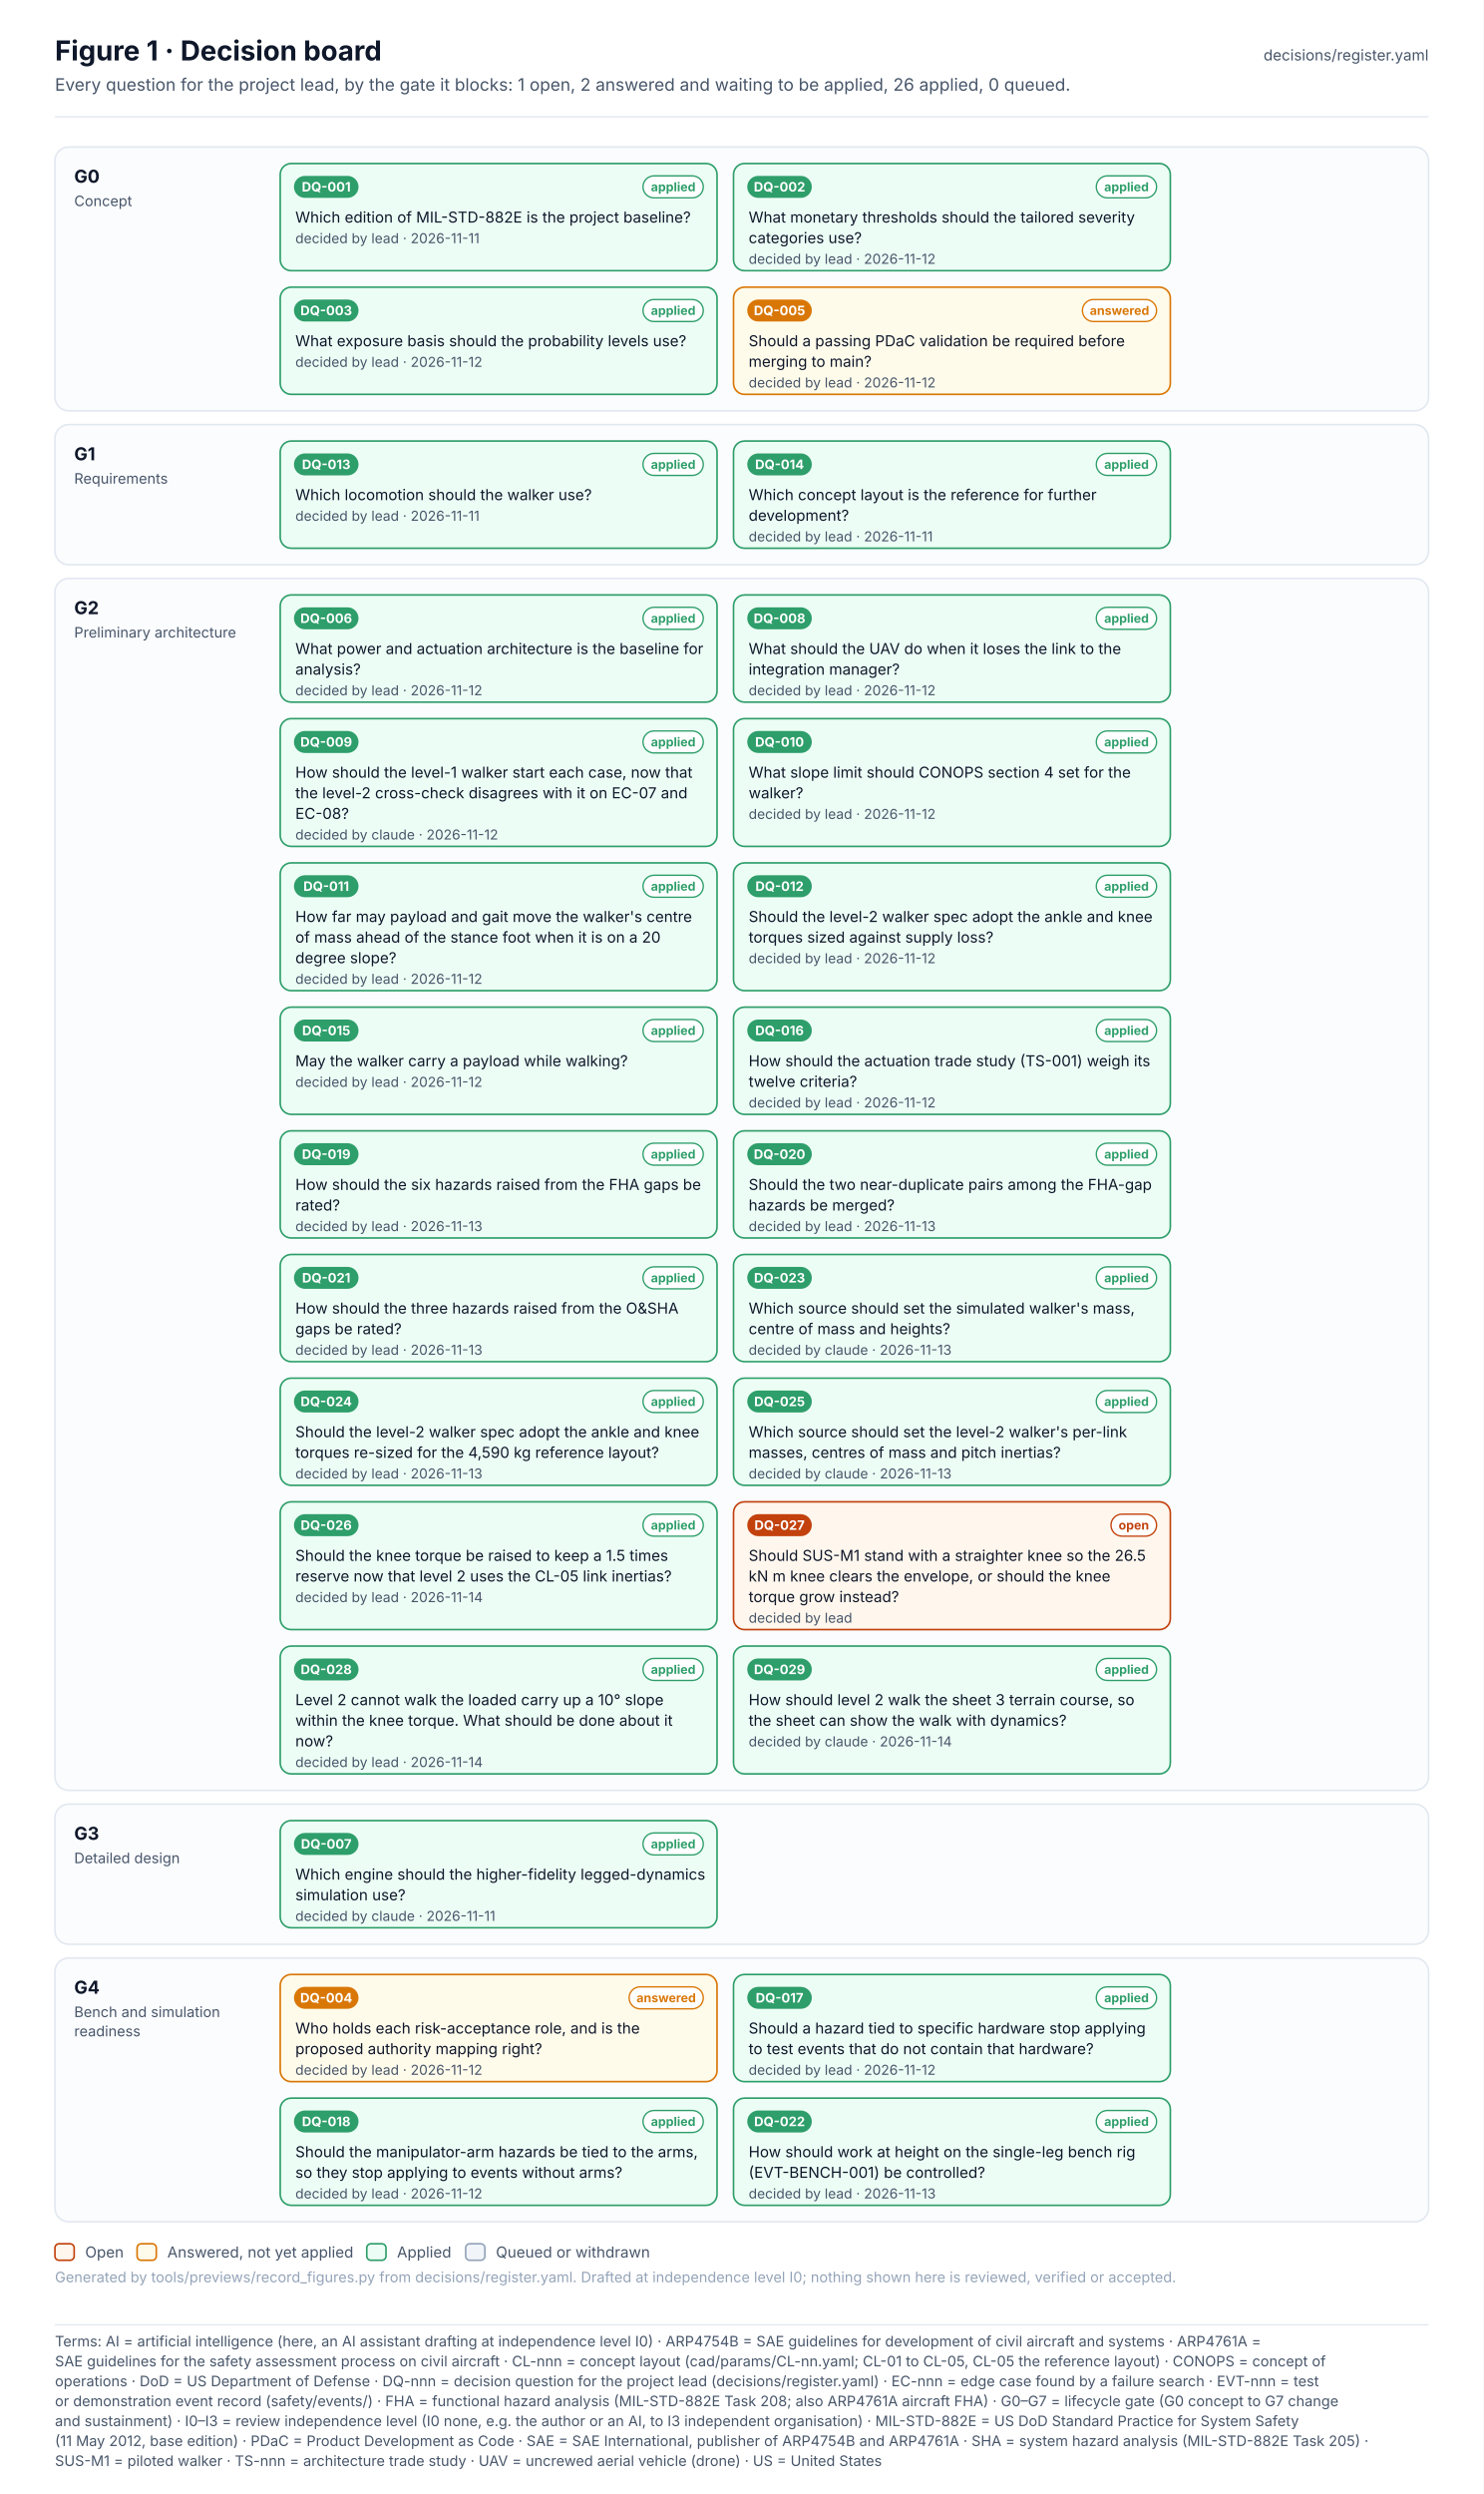
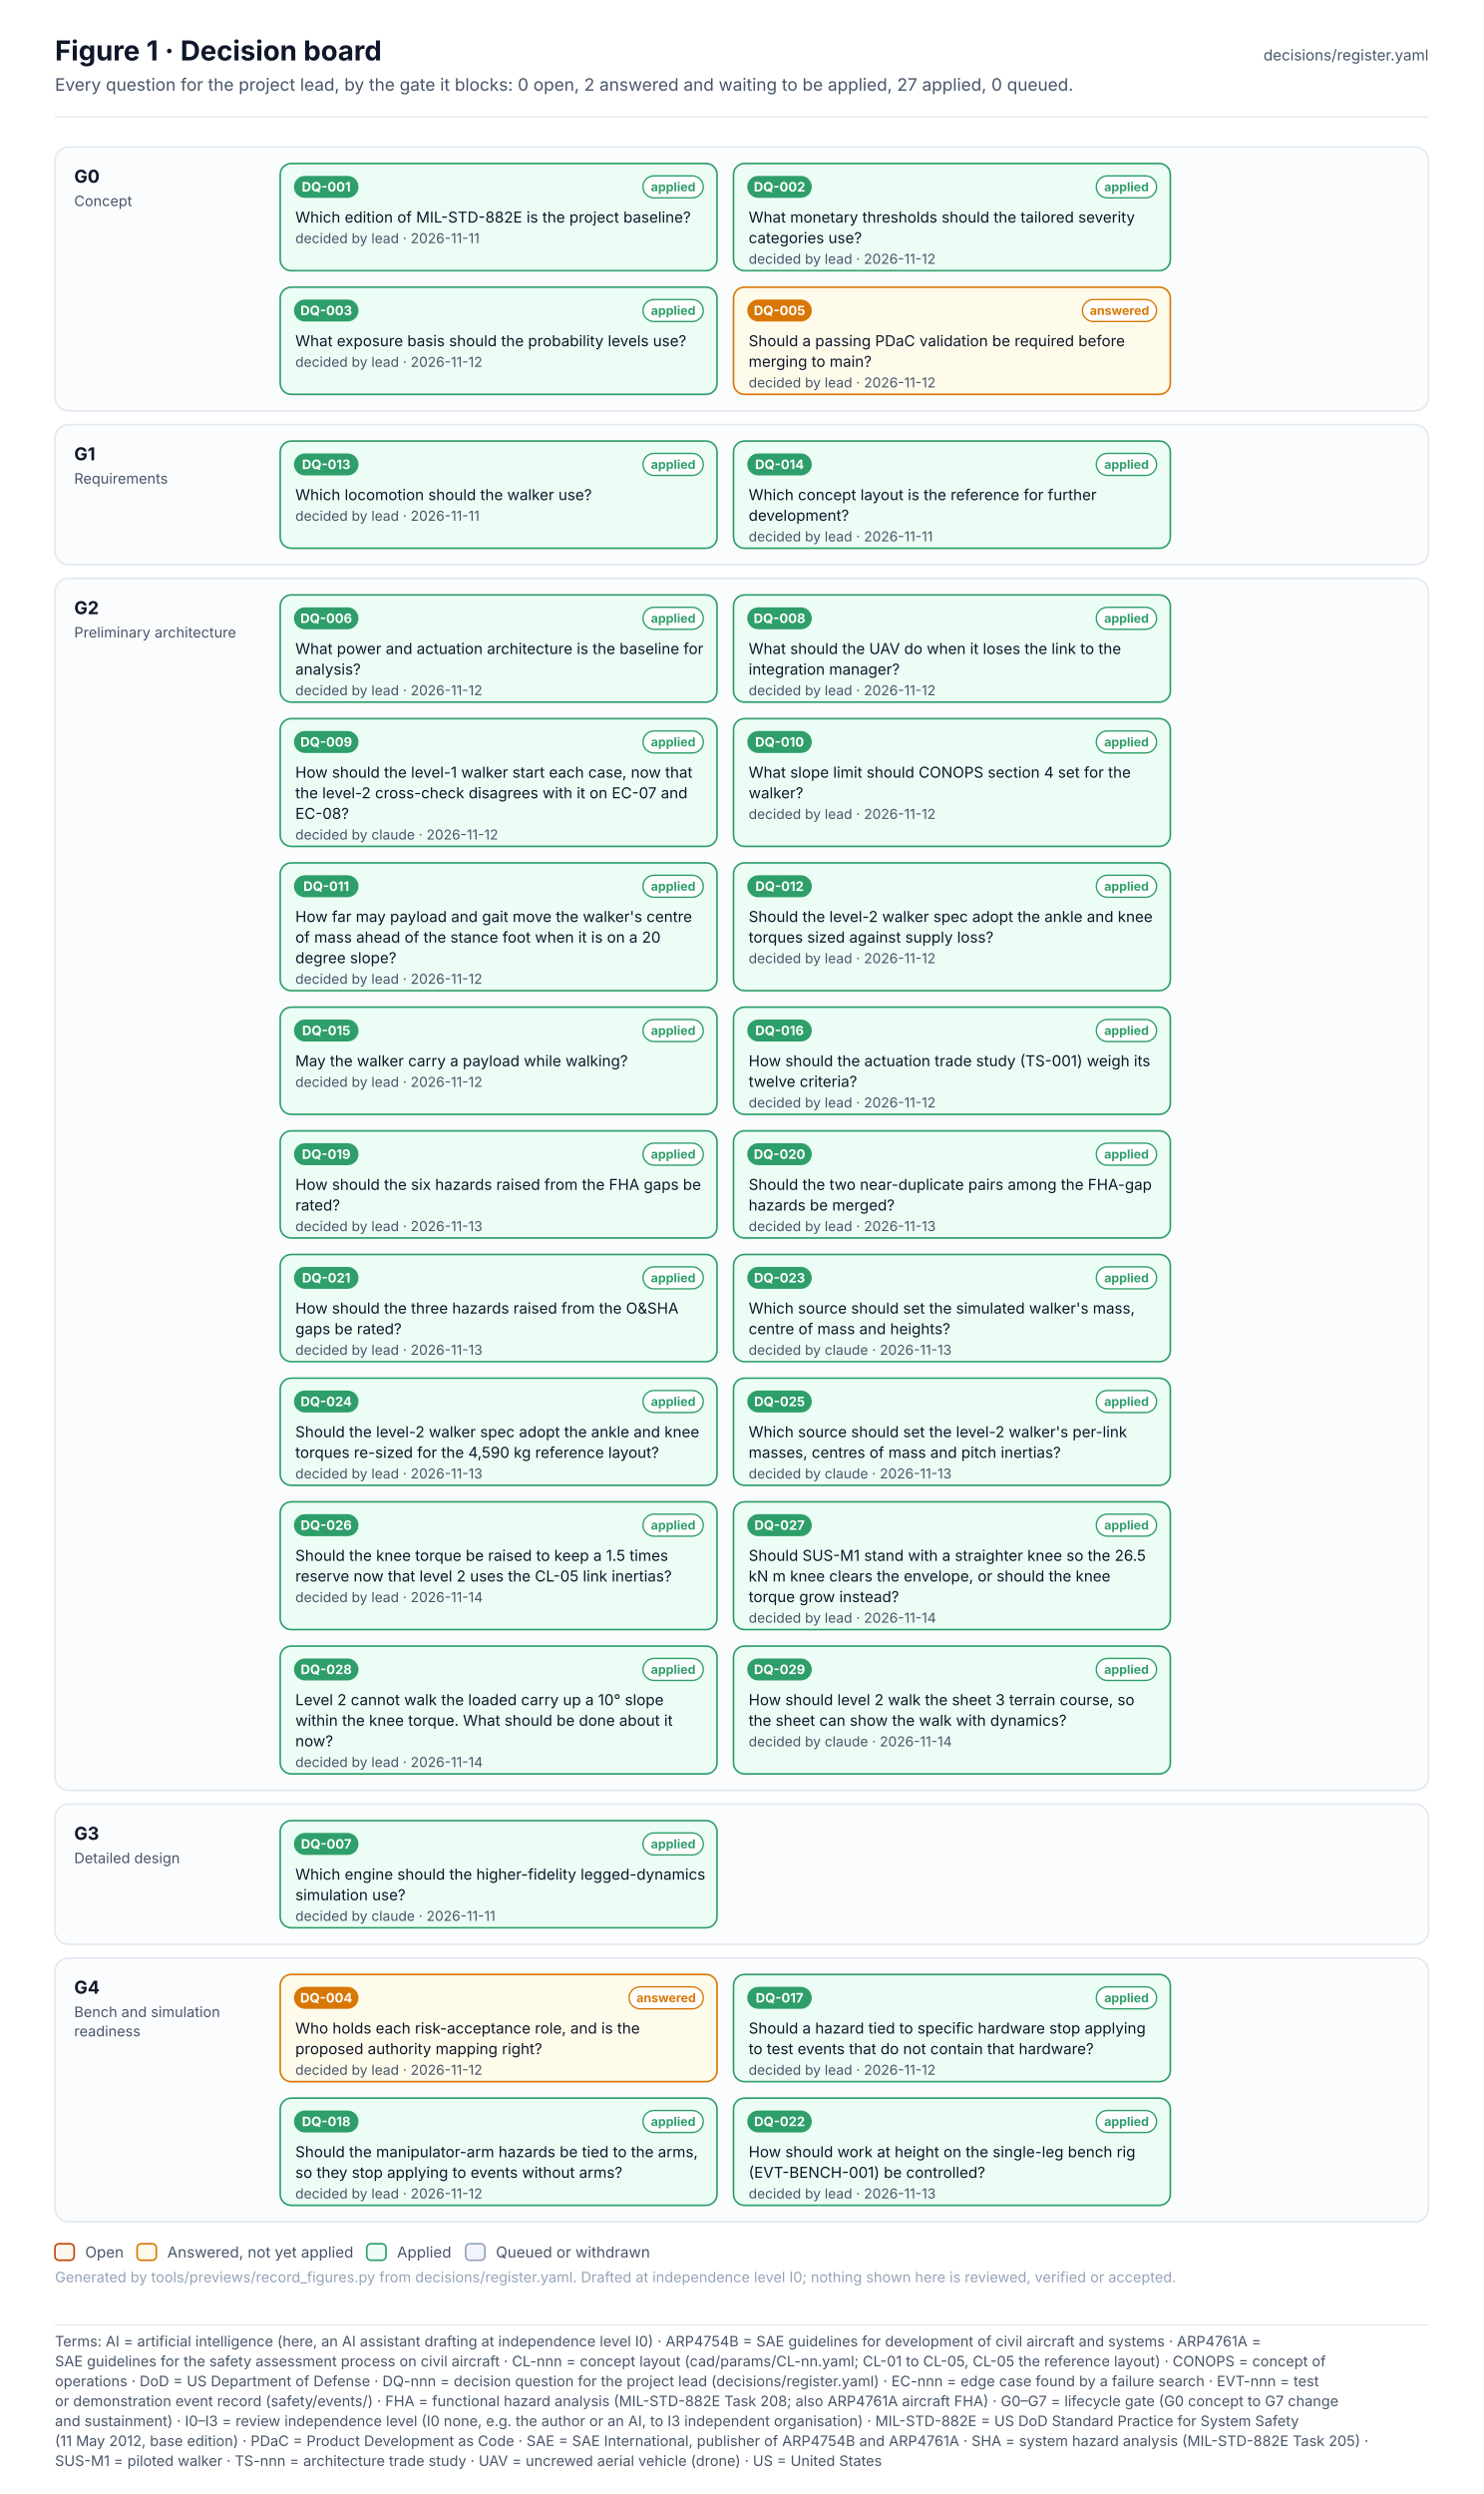
<svg xmlns="http://www.w3.org/2000/svg" width="1080" height="1815.1" viewBox="0 0 1080 1815.1" font-family="Inter, 'Segoe UI', Helvetica, Arial, sans-serif" role="img">
  <defs>
    <pattern id="hatch" patternUnits="userSpaceOnUse" width="6" height="6" patternTransform="rotate(45)">
      <rect width="6" height="6" fill="#F1F5F9" />
      <line x1="0" y1="0" x2="0" y2="6" stroke="#E2E8F0" stroke-width="2" />
    </pattern>
    <marker id="arr-ink" viewBox="0 0 10 10" refX="9" refY="5" markerWidth="7" markerHeight="7" orient="auto-start-reverse">
      <path d="M0 0 L10 5 L0 10 z" fill="#475569" />
    </marker>
    <marker id="dia-ink" viewBox="0 0 16 10" refX="15" refY="5" markerWidth="12" markerHeight="8" orient="auto-start-reverse">
      <path d="M1 5 L8 1 L15 5 L8 9 z" fill="#475569" />
    </marker>
    <marker id="tri-ink" viewBox="0 0 12 12" refX="11" refY="6" markerWidth="10" markerHeight="10" orient="auto-start-reverse">
      <path d="M1 1 L11 6 L1 11 z" fill="#FFFFFF" stroke="#475569" stroke-width="1.2" />
    </marker>
    <marker id="arr-system" viewBox="0 0 10 10" refX="9" refY="5" markerWidth="7" markerHeight="7" orient="auto-start-reverse">
      <path d="M0 0 L10 5 L0 10 z" fill="#4F46E5" />
    </marker>
    <marker id="dia-system" viewBox="0 0 16 10" refX="15" refY="5" markerWidth="12" markerHeight="8" orient="auto-start-reverse">
      <path d="M1 5 L8 1 L15 5 L8 9 z" fill="#4F46E5" />
    </marker>
    <marker id="tri-system" viewBox="0 0 12 12" refX="11" refY="6" markerWidth="10" markerHeight="10" orient="auto-start-reverse">
      <path d="M1 1 L11 6 L1 11 z" fill="#FFFFFF" stroke="#4F46E5" stroke-width="1.2" />
    </marker>
    <marker id="arr-software" viewBox="0 0 10 10" refX="9" refY="5" markerWidth="7" markerHeight="7" orient="auto-start-reverse">
      <path d="M0 0 L10 5 L0 10 z" fill="#0F766E" />
    </marker>
    <marker id="dia-software" viewBox="0 0 16 10" refX="15" refY="5" markerWidth="12" markerHeight="8" orient="auto-start-reverse">
      <path d="M1 5 L8 1 L15 5 L8 9 z" fill="#0F766E" />
    </marker>
    <marker id="tri-software" viewBox="0 0 12 12" refX="11" refY="6" markerWidth="10" markerHeight="10" orient="auto-start-reverse">
      <path d="M1 1 L11 6 L1 11 z" fill="#FFFFFF" stroke="#0F766E" stroke-width="1.2" />
    </marker>
    <marker id="arr-safety" viewBox="0 0 10 10" refX="9" refY="5" markerWidth="7" markerHeight="7" orient="auto-start-reverse">
      <path d="M0 0 L10 5 L0 10 z" fill="#C2410C" />
    </marker>
    <marker id="dia-safety" viewBox="0 0 16 10" refX="15" refY="5" markerWidth="12" markerHeight="8" orient="auto-start-reverse">
      <path d="M1 5 L8 1 L15 5 L8 9 z" fill="#C2410C" />
    </marker>
    <marker id="tri-safety" viewBox="0 0 12 12" refX="11" refY="6" markerWidth="10" markerHeight="10" orient="auto-start-reverse">
      <path d="M1 1 L11 6 L1 11 z" fill="#FFFFFF" stroke="#C2410C" stroke-width="1.2" />
    </marker>
    <marker id="arr-interface" viewBox="0 0 10 10" refX="9" refY="5" markerWidth="7" markerHeight="7" orient="auto-start-reverse">
      <path d="M0 0 L10 5 L0 10 z" fill="#7C3AED" />
    </marker>
    <marker id="dia-interface" viewBox="0 0 16 10" refX="15" refY="5" markerWidth="12" markerHeight="8" orient="auto-start-reverse">
      <path d="M1 5 L8 1 L15 5 L8 9 z" fill="#7C3AED" />
    </marker>
    <marker id="tri-interface" viewBox="0 0 12 12" refX="11" refY="6" markerWidth="10" markerHeight="10" orient="auto-start-reverse">
      <path d="M1 1 L11 6 L1 11 z" fill="#FFFFFF" stroke="#7C3AED" stroke-width="1.2" />
    </marker>
    <marker id="arr-external" viewBox="0 0 10 10" refX="9" refY="5" markerWidth="7" markerHeight="7" orient="auto-start-reverse">
      <path d="M0 0 L10 5 L0 10 z" fill="#64748B" />
    </marker>
    <marker id="dia-external" viewBox="0 0 16 10" refX="15" refY="5" markerWidth="12" markerHeight="8" orient="auto-start-reverse">
      <path d="M1 5 L8 1 L15 5 L8 9 z" fill="#64748B" />
    </marker>
    <marker id="tri-external" viewBox="0 0 12 12" refX="11" refY="6" markerWidth="10" markerHeight="10" orient="auto-start-reverse">
      <path d="M1 1 L11 6 L1 11 z" fill="#FFFFFF" stroke="#64748B" stroke-width="1.2" />
    </marker>
    <marker id="arr-work" viewBox="0 0 10 10" refX="9" refY="5" markerWidth="7" markerHeight="7" orient="auto-start-reverse">
      <path d="M0 0 L10 5 L0 10 z" fill="#475569" />
    </marker>
    <marker id="dia-work" viewBox="0 0 16 10" refX="15" refY="5" markerWidth="12" markerHeight="8" orient="auto-start-reverse">
      <path d="M1 5 L8 1 L15 5 L8 9 z" fill="#475569" />
    </marker>
    <marker id="tri-work" viewBox="0 0 12 12" refX="11" refY="6" markerWidth="10" markerHeight="10" orient="auto-start-reverse">
      <path d="M1 1 L11 6 L1 11 z" fill="#FFFFFF" stroke="#475569" stroke-width="1.2" />
    </marker>
    <marker id="arr-muted" viewBox="0 0 10 10" refX="9" refY="5" markerWidth="7" markerHeight="7" orient="auto-start-reverse">
      <path d="M0 0 L10 5 L0 10 z" fill="#94A3B8" />
    </marker>
    <marker id="dia-muted" viewBox="0 0 16 10" refX="15" refY="5" markerWidth="12" markerHeight="8" orient="auto-start-reverse">
      <path d="M1 5 L8 1 L15 5 L8 9 z" fill="#94A3B8" />
    </marker>
    <marker id="tri-muted" viewBox="0 0 12 12" refX="11" refY="6" markerWidth="10" markerHeight="10" orient="auto-start-reverse">
      <path d="M1 1 L11 6 L1 11 z" fill="#FFFFFF" stroke="#94A3B8" stroke-width="1.2" />
    </marker>
    <marker id="arr-current" viewBox="0 0 10 10" refX="9" refY="5" markerWidth="7" markerHeight="7" orient="auto-start-reverse">
      <path d="M0 0 L10 5 L0 10 z" fill="#0F172A" />
    </marker>
    <marker id="dia-current" viewBox="0 0 16 10" refX="15" refY="5" markerWidth="12" markerHeight="8" orient="auto-start-reverse">
      <path d="M1 5 L8 1 L15 5 L8 9 z" fill="#0F172A" />
    </marker>
    <marker id="tri-current" viewBox="0 0 12 12" refX="11" refY="6" markerWidth="10" markerHeight="10" orient="auto-start-reverse">
      <path d="M1 1 L11 6 L1 11 z" fill="#FFFFFF" stroke="#0F172A" stroke-width="1.2" />
    </marker>
    <marker id="arr-ok" viewBox="0 0 10 10" refX="9" refY="5" markerWidth="7" markerHeight="7" orient="auto-start-reverse">
      <path d="M0 0 L10 5 L0 10 z" fill="#2E9E6A" />
    </marker>
    <marker id="dia-ok" viewBox="0 0 16 10" refX="15" refY="5" markerWidth="12" markerHeight="8" orient="auto-start-reverse">
      <path d="M1 5 L8 1 L15 5 L8 9 z" fill="#2E9E6A" />
    </marker>
    <marker id="tri-ok" viewBox="0 0 12 12" refX="11" refY="6" markerWidth="10" markerHeight="10" orient="auto-start-reverse">
      <path d="M1 1 L11 6 L1 11 z" fill="#FFFFFF" stroke="#2E9E6A" stroke-width="1.2" />
    </marker>
    <marker id="arr-amber" viewBox="0 0 10 10" refX="9" refY="5" markerWidth="7" markerHeight="7" orient="auto-start-reverse">
      <path d="M0 0 L10 5 L0 10 z" fill="#D97706" />
    </marker>
    <marker id="dia-amber" viewBox="0 0 16 10" refX="15" refY="5" markerWidth="12" markerHeight="8" orient="auto-start-reverse">
      <path d="M1 5 L8 1 L15 5 L8 9 z" fill="#D97706" />
    </marker>
    <marker id="tri-amber" viewBox="0 0 12 12" refX="11" refY="6" markerWidth="10" markerHeight="10" orient="auto-start-reverse">
      <path d="M1 1 L11 6 L1 11 z" fill="#FFFFFF" stroke="#D97706" stroke-width="1.2" />
    </marker>
    <marker id="arr-red" viewBox="0 0 10 10" refX="9" refY="5" markerWidth="7" markerHeight="7" orient="auto-start-reverse">
      <path d="M0 0 L10 5 L0 10 z" fill="#D2553F" />
    </marker>
    <marker id="dia-red" viewBox="0 0 16 10" refX="15" refY="5" markerWidth="12" markerHeight="8" orient="auto-start-reverse">
      <path d="M1 5 L8 1 L15 5 L8 9 z" fill="#D2553F" />
    </marker>
    <marker id="tri-red" viewBox="0 0 12 12" refX="11" refY="6" markerWidth="10" markerHeight="10" orient="auto-start-reverse">
      <path d="M1 1 L11 6 L1 11 z" fill="#FFFFFF" stroke="#D2553F" stroke-width="1.2" />
    </marker>
  </defs>
  <rect x="0" y="0" width="1080" height="1688" rx="0" fill="#FFFFFF" stroke="none" stroke-width="0" />
  <text x="40" y="44" font-size="20" fill="#0F172A" font-weight="700">Figure 1 · Decision board</text>
-   <text x="40" y="66" font-size="12.5" fill="#475569">Every question for the project lead, by the gate it blocks: 1 open, 2 answered and waiting to be applied, 26 applied, 0 queued.</text>
+   <text x="40" y="66" font-size="12.5" fill="#475569">Every question for the project lead, by the gate it blocks: 0 open, 2 answered and waiting to be applied, 27 applied, 0 queued.</text>
  <text x="1040" y="44" font-size="11" fill="#475569" text-anchor="end">decisions/register.yaml</text>
  <line x1="40" y1="85" x2="1040" y2="85" stroke="#E2E8F0" stroke-width="1" />
  <g transform="translate(0 107)">
    <rect x="40" y="0" width="1000" height="192" rx="10" fill="#FBFCFE" stroke="#E2E8F0" stroke-width="1.2" />
    <text x="54" y="26" font-size="13" fill="#0F172A" font-weight="700">G0</text>
    <text x="54" y="43" font-size="10.5" fill="#475569">Concept</text>
    <rect x="204" y="12" width="318" height="78" rx="8" fill="#ECFDF5" stroke="#2E9E6A" stroke-width="1.2" />
    <rect x="214" y="21" width="47" height="16" rx="8.0" fill="#2E9E6A" stroke="none" stroke-width="1" />
    <text x="237.5" y="32.4" font-size="9.5" fill="#FFFFFF" font-weight="700" text-anchor="middle">DQ-001</text>
    <rect x="468.1" y="21" width="43.9" height="16" rx="8.0" fill="#FFFFFF" stroke="#2E9E6A" stroke-width="1" />
    <text x="490.1" y="32.2" font-size="9" fill="#2E9E6A" font-weight="700" text-anchor="middle">applied</text>
    <text x="215" y="55" font-size="11" fill="#0F172A">Which edition of MIL-STD-882E is the project baseline?</text>
    <text x="215" y="70" font-size="10" fill="#475569">decided by lead · 2026-11-11</text>
    <rect x="534" y="12" width="318" height="78" rx="8" fill="#ECFDF5" stroke="#2E9E6A" stroke-width="1.2" />
    <rect x="544" y="21" width="47" height="16" rx="8.0" fill="#2E9E6A" stroke="none" stroke-width="1" />
    <text x="567.5" y="32.4" font-size="9.5" fill="#FFFFFF" font-weight="700" text-anchor="middle">DQ-002</text>
    <rect x="798.1" y="21" width="43.9" height="16" rx="8.0" fill="#FFFFFF" stroke="#2E9E6A" stroke-width="1" />
    <text x="820.1" y="32.2" font-size="9" fill="#2E9E6A" font-weight="700" text-anchor="middle">applied</text>
    <text x="545" y="55" font-size="11" fill="#0F172A">What monetary thresholds should the tailored severity</text>
    <text x="545" y="70" font-size="11" fill="#0F172A">categories use?</text>
    <text x="545" y="85" font-size="10" fill="#475569">decided by lead · 2026-11-12</text>
    <rect x="204" y="102" width="318" height="78" rx="8" fill="#ECFDF5" stroke="#2E9E6A" stroke-width="1.2" />
    <rect x="214" y="111" width="47" height="16" rx="8.0" fill="#2E9E6A" stroke="none" stroke-width="1" />
    <text x="237.5" y="122.4" font-size="9.5" fill="#FFFFFF" font-weight="700" text-anchor="middle">DQ-003</text>
    <rect x="468.1" y="111" width="43.9" height="16" rx="8.0" fill="#FFFFFF" stroke="#2E9E6A" stroke-width="1" />
    <text x="490.1" y="122.2" font-size="9" fill="#2E9E6A" font-weight="700" text-anchor="middle">applied</text>
    <text x="215" y="145" font-size="11" fill="#0F172A">What exposure basis should the probability levels use?</text>
    <text x="215" y="160" font-size="10" fill="#475569">decided by lead · 2026-11-12</text>
    <rect x="534" y="102" width="318" height="78" rx="8" fill="#FFFBEB" stroke="#D97706" stroke-width="1.2" />
    <rect x="544" y="111" width="47" height="16" rx="8.0" fill="#D97706" stroke="none" stroke-width="1" />
    <text x="567.5" y="122.4" font-size="9.5" fill="#FFFFFF" font-weight="700" text-anchor="middle">DQ-005</text>
    <rect x="788" y="111" width="54" height="16" rx="8.0" fill="#FFFFFF" stroke="#D97706" stroke-width="1" />
    <text x="815" y="122.2" font-size="9" fill="#D97706" font-weight="700" text-anchor="middle">answered</text>
    <text x="545" y="145" font-size="11" fill="#0F172A">Should a passing PDaC validation be required before</text>
    <text x="545" y="160" font-size="11" fill="#0F172A">merging to main?</text>
    <text x="545" y="175" font-size="10" fill="#475569">decided by lead · 2026-11-12</text>
    <rect x="40" y="202" width="1000" height="102" rx="10" fill="#FBFCFE" stroke="#E2E8F0" stroke-width="1.2" />
    <text x="54" y="228" font-size="13" fill="#0F172A" font-weight="700">G1</text>
    <text x="54" y="245" font-size="10.5" fill="#475569">Requirements</text>
    <rect x="204" y="214" width="318" height="78" rx="8" fill="#ECFDF5" stroke="#2E9E6A" stroke-width="1.2" />
    <rect x="214" y="223" width="47" height="16" rx="8.0" fill="#2E9E6A" stroke="none" stroke-width="1" />
    <text x="237.5" y="234.4" font-size="9.5" fill="#FFFFFF" font-weight="700" text-anchor="middle">DQ-013</text>
    <rect x="468.1" y="223" width="43.9" height="16" rx="8.0" fill="#FFFFFF" stroke="#2E9E6A" stroke-width="1" />
    <text x="490.1" y="234.2" font-size="9" fill="#2E9E6A" font-weight="700" text-anchor="middle">applied</text>
    <text x="215" y="257" font-size="11" fill="#0F172A">Which locomotion should the walker use?</text>
    <text x="215" y="272" font-size="10" fill="#475569">decided by lead · 2026-11-11</text>
    <rect x="534" y="214" width="318" height="78" rx="8" fill="#ECFDF5" stroke="#2E9E6A" stroke-width="1.2" />
    <rect x="544" y="223" width="47" height="16" rx="8.0" fill="#2E9E6A" stroke="none" stroke-width="1" />
    <text x="567.5" y="234.4" font-size="9.5" fill="#FFFFFF" font-weight="700" text-anchor="middle">DQ-014</text>
    <rect x="798.1" y="223" width="43.9" height="16" rx="8.0" fill="#FFFFFF" stroke="#2E9E6A" stroke-width="1" />
    <text x="820.1" y="234.2" font-size="9" fill="#2E9E6A" font-weight="700" text-anchor="middle">applied</text>
    <text x="545" y="257" font-size="11" fill="#0F172A">Which concept layout is the reference for further</text>
    <text x="545" y="272" font-size="11" fill="#0F172A">development?</text>
    <text x="545" y="287" font-size="10" fill="#475569">decided by lead · 2026-11-11</text>
    <rect x="40" y="314" width="1000" height="882" rx="10" fill="#FBFCFE" stroke="#E2E8F0" stroke-width="1.2" />
    <text x="54" y="340" font-size="13" fill="#0F172A" font-weight="700">G2</text>
    <text x="54" y="357" font-size="10.5" fill="#475569">Preliminary architecture</text>
    <rect x="204" y="326" width="318" height="78" rx="8" fill="#ECFDF5" stroke="#2E9E6A" stroke-width="1.2" />
    <rect x="214" y="335" width="47" height="16" rx="8.0" fill="#2E9E6A" stroke="none" stroke-width="1" />
    <text x="237.5" y="346.4" font-size="9.5" fill="#FFFFFF" font-weight="700" text-anchor="middle">DQ-006</text>
    <rect x="468.1" y="335" width="43.9" height="16" rx="8.0" fill="#FFFFFF" stroke="#2E9E6A" stroke-width="1" />
    <text x="490.1" y="346.2" font-size="9" fill="#2E9E6A" font-weight="700" text-anchor="middle">applied</text>
    <text x="215" y="369" font-size="11" fill="#0F172A">What power and actuation architecture is the baseline for</text>
    <text x="215" y="384" font-size="11" fill="#0F172A">analysis?</text>
    <text x="215" y="399" font-size="10" fill="#475569">decided by lead · 2026-11-12</text>
    <rect x="534" y="326" width="318" height="78" rx="8" fill="#ECFDF5" stroke="#2E9E6A" stroke-width="1.2" />
    <rect x="544" y="335" width="47" height="16" rx="8.0" fill="#2E9E6A" stroke="none" stroke-width="1" />
    <text x="567.5" y="346.4" font-size="9.5" fill="#FFFFFF" font-weight="700" text-anchor="middle">DQ-008</text>
    <rect x="798.1" y="335" width="43.9" height="16" rx="8.0" fill="#FFFFFF" stroke="#2E9E6A" stroke-width="1" />
    <text x="820.1" y="346.2" font-size="9" fill="#2E9E6A" font-weight="700" text-anchor="middle">applied</text>
    <text x="545" y="369" font-size="11" fill="#0F172A">What should the UAV do when it loses the link to the</text>
    <text x="545" y="384" font-size="11" fill="#0F172A">integration manager?</text>
    <text x="545" y="399" font-size="10" fill="#475569">decided by lead · 2026-11-12</text>
    <rect x="204" y="416" width="318" height="93" rx="8" fill="#ECFDF5" stroke="#2E9E6A" stroke-width="1.2" />
    <rect x="214" y="425" width="47" height="16" rx="8.0" fill="#2E9E6A" stroke="none" stroke-width="1" />
    <text x="237.5" y="436.4" font-size="9.5" fill="#FFFFFF" font-weight="700" text-anchor="middle">DQ-009</text>
    <rect x="468.1" y="425" width="43.9" height="16" rx="8.0" fill="#FFFFFF" stroke="#2E9E6A" stroke-width="1" />
    <text x="490.1" y="436.2" font-size="9" fill="#2E9E6A" font-weight="700" text-anchor="middle">applied</text>
    <text x="215" y="459" font-size="11" fill="#0F172A">How should the level-1 walker start each case, now that</text>
    <text x="215" y="474" font-size="11" fill="#0F172A">the level-2 cross-check disagrees with it on EC-07 and</text>
    <text x="215" y="489" font-size="11" fill="#0F172A">EC-08?</text>
    <text x="215" y="504" font-size="10" fill="#475569">decided by claude · 2026-11-12</text>
    <rect x="534" y="416" width="318" height="93" rx="8" fill="#ECFDF5" stroke="#2E9E6A" stroke-width="1.2" />
    <rect x="544" y="425" width="47" height="16" rx="8.0" fill="#2E9E6A" stroke="none" stroke-width="1" />
    <text x="567.5" y="436.4" font-size="9.5" fill="#FFFFFF" font-weight="700" text-anchor="middle">DQ-010</text>
    <rect x="798.1" y="425" width="43.9" height="16" rx="8.0" fill="#FFFFFF" stroke="#2E9E6A" stroke-width="1" />
    <text x="820.1" y="436.2" font-size="9" fill="#2E9E6A" font-weight="700" text-anchor="middle">applied</text>
    <text x="545" y="459" font-size="11" fill="#0F172A">What slope limit should CONOPS section 4 set for the</text>
    <text x="545" y="474" font-size="11" fill="#0F172A">walker?</text>
    <text x="545" y="489" font-size="10" fill="#475569">decided by lead · 2026-11-12</text>
    <rect x="204" y="521" width="318" height="93" rx="8" fill="#ECFDF5" stroke="#2E9E6A" stroke-width="1.2" />
    <rect x="214" y="530" width="47" height="16" rx="8.0" fill="#2E9E6A" stroke="none" stroke-width="1" />
    <text x="237.5" y="541.4" font-size="9.5" fill="#FFFFFF" font-weight="700" text-anchor="middle">DQ-011</text>
    <rect x="468.1" y="530" width="43.9" height="16" rx="8.0" fill="#FFFFFF" stroke="#2E9E6A" stroke-width="1" />
    <text x="490.1" y="541.2" font-size="9" fill="#2E9E6A" font-weight="700" text-anchor="middle">applied</text>
    <text x="215" y="564" font-size="11" fill="#0F172A">How far may payload and gait move the walker's centre</text>
    <text x="215" y="579" font-size="11" fill="#0F172A">of mass ahead of the stance foot when it is on a 20</text>
    <text x="215" y="594" font-size="11" fill="#0F172A">degree slope?</text>
    <text x="215" y="609" font-size="10" fill="#475569">decided by lead · 2026-11-12</text>
    <rect x="534" y="521" width="318" height="93" rx="8" fill="#ECFDF5" stroke="#2E9E6A" stroke-width="1.2" />
    <rect x="544" y="530" width="47" height="16" rx="8.0" fill="#2E9E6A" stroke="none" stroke-width="1" />
    <text x="567.5" y="541.4" font-size="9.5" fill="#FFFFFF" font-weight="700" text-anchor="middle">DQ-012</text>
    <rect x="798.1" y="530" width="43.9" height="16" rx="8.0" fill="#FFFFFF" stroke="#2E9E6A" stroke-width="1" />
    <text x="820.1" y="541.2" font-size="9" fill="#2E9E6A" font-weight="700" text-anchor="middle">applied</text>
    <text x="545" y="564" font-size="11" fill="#0F172A">Should the level-2 walker spec adopt the ankle and knee</text>
    <text x="545" y="579" font-size="11" fill="#0F172A">torques sized against supply loss?</text>
    <text x="545" y="594" font-size="10" fill="#475569">decided by lead · 2026-11-12</text>
    <rect x="204" y="626" width="318" height="78" rx="8" fill="#ECFDF5" stroke="#2E9E6A" stroke-width="1.2" />
    <rect x="214" y="635" width="47" height="16" rx="8.0" fill="#2E9E6A" stroke="none" stroke-width="1" />
    <text x="237.5" y="646.4" font-size="9.5" fill="#FFFFFF" font-weight="700" text-anchor="middle">DQ-015</text>
    <rect x="468.1" y="635" width="43.9" height="16" rx="8.0" fill="#FFFFFF" stroke="#2E9E6A" stroke-width="1" />
    <text x="490.1" y="646.2" font-size="9" fill="#2E9E6A" font-weight="700" text-anchor="middle">applied</text>
    <text x="215" y="669" font-size="11" fill="#0F172A">May the walker carry a payload while walking?</text>
    <text x="215" y="684" font-size="10" fill="#475569">decided by lead · 2026-11-12</text>
    <rect x="534" y="626" width="318" height="78" rx="8" fill="#ECFDF5" stroke="#2E9E6A" stroke-width="1.2" />
    <rect x="544" y="635" width="47" height="16" rx="8.0" fill="#2E9E6A" stroke="none" stroke-width="1" />
    <text x="567.5" y="646.4" font-size="9.5" fill="#FFFFFF" font-weight="700" text-anchor="middle">DQ-016</text>
    <rect x="798.1" y="635" width="43.9" height="16" rx="8.0" fill="#FFFFFF" stroke="#2E9E6A" stroke-width="1" />
    <text x="820.1" y="646.2" font-size="9" fill="#2E9E6A" font-weight="700" text-anchor="middle">applied</text>
    <text x="545" y="669" font-size="11" fill="#0F172A">How should the actuation trade study (TS-001) weigh its</text>
    <text x="545" y="684" font-size="11" fill="#0F172A">twelve criteria?</text>
    <text x="545" y="699" font-size="10" fill="#475569">decided by lead · 2026-11-12</text>
    <rect x="204" y="716" width="318" height="78" rx="8" fill="#ECFDF5" stroke="#2E9E6A" stroke-width="1.2" />
    <rect x="214" y="725" width="47" height="16" rx="8.0" fill="#2E9E6A" stroke="none" stroke-width="1" />
    <text x="237.5" y="736.4" font-size="9.5" fill="#FFFFFF" font-weight="700" text-anchor="middle">DQ-019</text>
    <rect x="468.1" y="725" width="43.9" height="16" rx="8.0" fill="#FFFFFF" stroke="#2E9E6A" stroke-width="1" />
    <text x="490.1" y="736.2" font-size="9" fill="#2E9E6A" font-weight="700" text-anchor="middle">applied</text>
    <text x="215" y="759" font-size="11" fill="#0F172A">How should the six hazards raised from the FHA gaps be</text>
    <text x="215" y="774" font-size="11" fill="#0F172A">rated?</text>
    <text x="215" y="789" font-size="10" fill="#475569">decided by lead · 2026-11-13</text>
    <rect x="534" y="716" width="318" height="78" rx="8" fill="#ECFDF5" stroke="#2E9E6A" stroke-width="1.2" />
    <rect x="544" y="725" width="47" height="16" rx="8.0" fill="#2E9E6A" stroke="none" stroke-width="1" />
    <text x="567.5" y="736.4" font-size="9.5" fill="#FFFFFF" font-weight="700" text-anchor="middle">DQ-020</text>
    <rect x="798.1" y="725" width="43.9" height="16" rx="8.0" fill="#FFFFFF" stroke="#2E9E6A" stroke-width="1" />
    <text x="820.1" y="736.2" font-size="9" fill="#2E9E6A" font-weight="700" text-anchor="middle">applied</text>
    <text x="545" y="759" font-size="11" fill="#0F172A">Should the two near-duplicate pairs among the FHA-gap</text>
    <text x="545" y="774" font-size="11" fill="#0F172A">hazards be merged?</text>
    <text x="545" y="789" font-size="10" fill="#475569">decided by lead · 2026-11-13</text>
    <rect x="204" y="806" width="318" height="78" rx="8" fill="#ECFDF5" stroke="#2E9E6A" stroke-width="1.2" />
    <rect x="214" y="815" width="47" height="16" rx="8.0" fill="#2E9E6A" stroke="none" stroke-width="1" />
    <text x="237.5" y="826.4" font-size="9.5" fill="#FFFFFF" font-weight="700" text-anchor="middle">DQ-021</text>
    <rect x="468.1" y="815" width="43.9" height="16" rx="8.0" fill="#FFFFFF" stroke="#2E9E6A" stroke-width="1" />
    <text x="490.1" y="826.2" font-size="9" fill="#2E9E6A" font-weight="700" text-anchor="middle">applied</text>
    <text x="215" y="849" font-size="11" fill="#0F172A">How should the three hazards raised from the O&amp;SHA</text>
    <text x="215" y="864" font-size="11" fill="#0F172A">gaps be rated?</text>
    <text x="215" y="879" font-size="10" fill="#475569">decided by lead · 2026-11-13</text>
    <rect x="534" y="806" width="318" height="78" rx="8" fill="#ECFDF5" stroke="#2E9E6A" stroke-width="1.2" />
    <rect x="544" y="815" width="47" height="16" rx="8.0" fill="#2E9E6A" stroke="none" stroke-width="1" />
    <text x="567.5" y="826.4" font-size="9.5" fill="#FFFFFF" font-weight="700" text-anchor="middle">DQ-023</text>
    <rect x="798.1" y="815" width="43.9" height="16" rx="8.0" fill="#FFFFFF" stroke="#2E9E6A" stroke-width="1" />
    <text x="820.1" y="826.2" font-size="9" fill="#2E9E6A" font-weight="700" text-anchor="middle">applied</text>
    <text x="545" y="849" font-size="11" fill="#0F172A">Which source should set the simulated walker's mass,</text>
    <text x="545" y="864" font-size="11" fill="#0F172A">centre of mass and heights?</text>
    <text x="545" y="879" font-size="10" fill="#475569">decided by claude · 2026-11-13</text>
    <rect x="204" y="896" width="318" height="78" rx="8" fill="#ECFDF5" stroke="#2E9E6A" stroke-width="1.2" />
    <rect x="214" y="905" width="47" height="16" rx="8.0" fill="#2E9E6A" stroke="none" stroke-width="1" />
    <text x="237.5" y="916.4" font-size="9.5" fill="#FFFFFF" font-weight="700" text-anchor="middle">DQ-024</text>
    <rect x="468.1" y="905" width="43.9" height="16" rx="8.0" fill="#FFFFFF" stroke="#2E9E6A" stroke-width="1" />
    <text x="490.1" y="916.2" font-size="9" fill="#2E9E6A" font-weight="700" text-anchor="middle">applied</text>
    <text x="215" y="939" font-size="11" fill="#0F172A">Should the level-2 walker spec adopt the ankle and knee</text>
    <text x="215" y="954" font-size="11" fill="#0F172A">torques re-sized for the 4,590 kg reference layout?</text>
    <text x="215" y="969" font-size="10" fill="#475569">decided by lead · 2026-11-13</text>
    <rect x="534" y="896" width="318" height="78" rx="8" fill="#ECFDF5" stroke="#2E9E6A" stroke-width="1.2" />
    <rect x="544" y="905" width="47" height="16" rx="8.0" fill="#2E9E6A" stroke="none" stroke-width="1" />
    <text x="567.5" y="916.4" font-size="9.5" fill="#FFFFFF" font-weight="700" text-anchor="middle">DQ-025</text>
    <rect x="798.1" y="905" width="43.9" height="16" rx="8.0" fill="#FFFFFF" stroke="#2E9E6A" stroke-width="1" />
    <text x="820.1" y="916.2" font-size="9" fill="#2E9E6A" font-weight="700" text-anchor="middle">applied</text>
    <text x="545" y="939" font-size="11" fill="#0F172A">Which source should set the level-2 walker's per-link</text>
    <text x="545" y="954" font-size="11" fill="#0F172A">masses, centres of mass and pitch inertias?</text>
    <text x="545" y="969" font-size="10" fill="#475569">decided by claude · 2026-11-13</text>
    <rect x="204" y="986" width="318" height="93" rx="8" fill="#ECFDF5" stroke="#2E9E6A" stroke-width="1.2" />
    <rect x="214" y="995" width="47" height="16" rx="8.0" fill="#2E9E6A" stroke="none" stroke-width="1" />
    <text x="237.5" y="1006.4" font-size="9.5" fill="#FFFFFF" font-weight="700" text-anchor="middle">DQ-026</text>
    <rect x="468.1" y="995" width="43.9" height="16" rx="8.0" fill="#FFFFFF" stroke="#2E9E6A" stroke-width="1" />
    <text x="490.1" y="1006.2" font-size="9" fill="#2E9E6A" font-weight="700" text-anchor="middle">applied</text>
    <text x="215" y="1029" font-size="11" fill="#0F172A">Should the knee torque be raised to keep a 1.5 times</text>
    <text x="215" y="1044" font-size="11" fill="#0F172A">reserve now that level 2 uses the CL-05 link inertias?</text>
    <text x="215" y="1059" font-size="10" fill="#475569">decided by lead · 2026-11-14</text>
-     <rect x="534" y="986" width="318" height="93" rx="8" fill="#FFF7ED" stroke="#C2410C" stroke-width="1.2" />
-     <rect x="544" y="995" width="47" height="16" rx="8.0" fill="#C2410C" stroke="none" stroke-width="1" />
+     <rect x="534" y="986" width="318" height="93" rx="8" fill="#ECFDF5" stroke="#2E9E6A" stroke-width="1.2" />
+     <rect x="544" y="995" width="47" height="16" rx="8.0" fill="#2E9E6A" stroke="none" stroke-width="1" />
    <text x="567.5" y="1006.4" font-size="9.5" fill="#FFFFFF" font-weight="700" text-anchor="middle">DQ-027</text>
-     <rect x="808.8" y="995" width="33.2" height="16" rx="8.0" fill="#FFFFFF" stroke="#C2410C" stroke-width="1" />
-     <text x="825.4" y="1006.2" font-size="9" fill="#C2410C" font-weight="700" text-anchor="middle">open</text>
+     <rect x="798.1" y="995" width="43.9" height="16" rx="8.0" fill="#FFFFFF" stroke="#2E9E6A" stroke-width="1" />
+     <text x="820.1" y="1006.2" font-size="9" fill="#2E9E6A" font-weight="700" text-anchor="middle">applied</text>
    <text x="545" y="1029" font-size="11" fill="#0F172A">Should SUS-M1 stand with a straighter knee so the 26.5</text>
    <text x="545" y="1044" font-size="11" fill="#0F172A">kN m knee clears the envelope, or should the knee</text>
    <text x="545" y="1059" font-size="11" fill="#0F172A">torque grow instead?</text>
-     <text x="545" y="1074" font-size="10" fill="#475569">decided by lead</text>
+     <text x="545" y="1074" font-size="10" fill="#475569">decided by lead · 2026-11-14</text>
    <rect x="204" y="1091" width="318" height="93" rx="8" fill="#ECFDF5" stroke="#2E9E6A" stroke-width="1.2" />
    <rect x="214" y="1100" width="47" height="16" rx="8.0" fill="#2E9E6A" stroke="none" stroke-width="1" />
    <text x="237.5" y="1111.4" font-size="9.5" fill="#FFFFFF" font-weight="700" text-anchor="middle">DQ-028</text>
    <rect x="468.1" y="1100" width="43.9" height="16" rx="8.0" fill="#FFFFFF" stroke="#2E9E6A" stroke-width="1" />
    <text x="490.1" y="1111.2" font-size="9" fill="#2E9E6A" font-weight="700" text-anchor="middle">applied</text>
    <text x="215" y="1134" font-size="11" fill="#0F172A">Level 2 cannot walk the loaded carry up a 10° slope</text>
    <text x="215" y="1149" font-size="11" fill="#0F172A">within the knee torque. What should be done about it</text>
    <text x="215" y="1164" font-size="11" fill="#0F172A">now?</text>
    <text x="215" y="1179" font-size="10" fill="#475569">decided by lead · 2026-11-14</text>
    <rect x="534" y="1091" width="318" height="93" rx="8" fill="#ECFDF5" stroke="#2E9E6A" stroke-width="1.2" />
    <rect x="544" y="1100" width="47" height="16" rx="8.0" fill="#2E9E6A" stroke="none" stroke-width="1" />
    <text x="567.5" y="1111.4" font-size="9.5" fill="#FFFFFF" font-weight="700" text-anchor="middle">DQ-029</text>
    <rect x="798.1" y="1100" width="43.9" height="16" rx="8.0" fill="#FFFFFF" stroke="#2E9E6A" stroke-width="1" />
    <text x="820.1" y="1111.2" font-size="9" fill="#2E9E6A" font-weight="700" text-anchor="middle">applied</text>
    <text x="545" y="1134" font-size="11" fill="#0F172A">How should level 2 walk the sheet 3 terrain course, so</text>
    <text x="545" y="1149" font-size="11" fill="#0F172A">the sheet can show the walk with dynamics?</text>
    <text x="545" y="1164" font-size="10" fill="#475569">decided by claude · 2026-11-14</text>
    <rect x="40" y="1206" width="1000" height="102" rx="10" fill="#FBFCFE" stroke="#E2E8F0" stroke-width="1.2" />
    <text x="54" y="1232" font-size="13" fill="#0F172A" font-weight="700">G3</text>
    <text x="54" y="1249" font-size="10.5" fill="#475569">Detailed design</text>
    <rect x="204" y="1218" width="318" height="78" rx="8" fill="#ECFDF5" stroke="#2E9E6A" stroke-width="1.2" />
    <rect x="214" y="1227" width="47" height="16" rx="8.0" fill="#2E9E6A" stroke="none" stroke-width="1" />
    <text x="237.5" y="1238.4" font-size="9.5" fill="#FFFFFF" font-weight="700" text-anchor="middle">DQ-007</text>
    <rect x="468.1" y="1227" width="43.9" height="16" rx="8.0" fill="#FFFFFF" stroke="#2E9E6A" stroke-width="1" />
    <text x="490.1" y="1238.2" font-size="9" fill="#2E9E6A" font-weight="700" text-anchor="middle">applied</text>
    <text x="215" y="1261" font-size="11" fill="#0F172A">Which engine should the higher-fidelity legged-dynamics</text>
    <text x="215" y="1276" font-size="11" fill="#0F172A">simulation use?</text>
    <text x="215" y="1291" font-size="10" fill="#475569">decided by claude · 2026-11-11</text>
    <rect x="40" y="1318" width="1000" height="192" rx="10" fill="#FBFCFE" stroke="#E2E8F0" stroke-width="1.2" />
    <text x="54" y="1344" font-size="13" fill="#0F172A" font-weight="700">G4</text>
    <text x="54" y="1361" font-size="10.5" fill="#475569">Bench and simulation</text>
    <text x="54" y="1375" font-size="10.5" fill="#475569">readiness</text>
    <rect x="204" y="1330" width="318" height="78" rx="8" fill="#FFFBEB" stroke="#D97706" stroke-width="1.2" />
    <rect x="214" y="1339" width="47" height="16" rx="8.0" fill="#D97706" stroke="none" stroke-width="1" />
    <text x="237.5" y="1350.4" font-size="9.5" fill="#FFFFFF" font-weight="700" text-anchor="middle">DQ-004</text>
    <rect x="458" y="1339" width="54" height="16" rx="8.0" fill="#FFFFFF" stroke="#D97706" stroke-width="1" />
    <text x="485" y="1350.2" font-size="9" fill="#D97706" font-weight="700" text-anchor="middle">answered</text>
    <text x="215" y="1373" font-size="11" fill="#0F172A">Who holds each risk-acceptance role, and is the</text>
    <text x="215" y="1388" font-size="11" fill="#0F172A">proposed authority mapping right?</text>
    <text x="215" y="1403" font-size="10" fill="#475569">decided by lead · 2026-11-12</text>
    <rect x="534" y="1330" width="318" height="78" rx="8" fill="#ECFDF5" stroke="#2E9E6A" stroke-width="1.2" />
    <rect x="544" y="1339" width="47" height="16" rx="8.0" fill="#2E9E6A" stroke="none" stroke-width="1" />
    <text x="567.5" y="1350.4" font-size="9.5" fill="#FFFFFF" font-weight="700" text-anchor="middle">DQ-017</text>
    <rect x="798.1" y="1339" width="43.9" height="16" rx="8.0" fill="#FFFFFF" stroke="#2E9E6A" stroke-width="1" />
    <text x="820.1" y="1350.2" font-size="9" fill="#2E9E6A" font-weight="700" text-anchor="middle">applied</text>
    <text x="545" y="1373" font-size="11" fill="#0F172A">Should a hazard tied to specific hardware stop applying</text>
    <text x="545" y="1388" font-size="11" fill="#0F172A">to test events that do not contain that hardware?</text>
    <text x="545" y="1403" font-size="10" fill="#475569">decided by lead · 2026-11-12</text>
    <rect x="204" y="1420" width="318" height="78" rx="8" fill="#ECFDF5" stroke="#2E9E6A" stroke-width="1.2" />
    <rect x="214" y="1429" width="47" height="16" rx="8.0" fill="#2E9E6A" stroke="none" stroke-width="1" />
    <text x="237.5" y="1440.4" font-size="9.5" fill="#FFFFFF" font-weight="700" text-anchor="middle">DQ-018</text>
    <rect x="468.1" y="1429" width="43.9" height="16" rx="8.0" fill="#FFFFFF" stroke="#2E9E6A" stroke-width="1" />
    <text x="490.1" y="1440.2" font-size="9" fill="#2E9E6A" font-weight="700" text-anchor="middle">applied</text>
    <text x="215" y="1463" font-size="11" fill="#0F172A">Should the manipulator-arm hazards be tied to the arms,</text>
    <text x="215" y="1478" font-size="11" fill="#0F172A">so they stop applying to events without arms?</text>
    <text x="215" y="1493" font-size="10" fill="#475569">decided by lead · 2026-11-12</text>
    <rect x="534" y="1420" width="318" height="78" rx="8" fill="#ECFDF5" stroke="#2E9E6A" stroke-width="1.2" />
    <rect x="544" y="1429" width="47" height="16" rx="8.0" fill="#2E9E6A" stroke="none" stroke-width="1" />
    <text x="567.5" y="1440.4" font-size="9.5" fill="#FFFFFF" font-weight="700" text-anchor="middle">DQ-022</text>
    <rect x="798.1" y="1429" width="43.9" height="16" rx="8.0" fill="#FFFFFF" stroke="#2E9E6A" stroke-width="1" />
    <text x="820.1" y="1440.2" font-size="9" fill="#2E9E6A" font-weight="700" text-anchor="middle">applied</text>
    <text x="545" y="1463" font-size="11" fill="#0F172A">How should work at height on the single-leg bench rig</text>
    <text x="545" y="1478" font-size="11" fill="#0F172A">(EVT-BENCH-001) be controlled?</text>
    <text x="545" y="1493" font-size="10" fill="#475569">decided by lead · 2026-11-13</text>
  </g>
  <rect x="40" y="1633" width="14" height="12" rx="3" fill="#FFF7ED" stroke="#C2410C" stroke-width="1.2" />
  <text x="62" y="1643" font-size="11" fill="#475569">Open</text>
  <rect x="99.8" y="1633" width="14" height="12" rx="3" fill="#FFFBEB" stroke="#D97706" stroke-width="1.2" />
  <text x="121.8" y="1643" font-size="11" fill="#475569">Answered, not yet applied</text>
  <rect x="267" y="1633" width="14" height="12" rx="3" fill="#ECFDF5" stroke="#2E9E6A" stroke-width="1.2" />
  <text x="289" y="1643" font-size="11" fill="#475569">Applied</text>
  <rect x="339" y="1633" width="14" height="12" rx="3" fill="#F1F5F9" stroke="#94A3B8" stroke-width="1.2" />
  <text x="361" y="1643" font-size="11" fill="#475569">Queued or withdrawn</text>
  <text x="40" y="1661" font-size="10.5" fill="#94A3B8">Generated by tools/previews/record_figures.py from decisions/register.yaml. Drafted at independence level I0; nothing shown here is reviewed, verified or accepted.</text>
  <g class="terms" data-base-h="1688">
    <rect x="0" y="1688" width="1080" height="127.1" fill="#FFFFFF" />
    <line x1="40" y1="1692" x2="1040" y2="1692" stroke="#E2E8F0" stroke-width="1" />
    <text x="40" y="1707.7" font-size="10.5" fill="#475569" font-family="Inter, 'Segoe UI', Helvetica, Arial, sans-serif">Terms: AI = artificial intelligence (here, an AI assistant drafting at independence level I0) · ARP4754B = SAE guidelines for development of civil aircraft and systems · ARP4761A =</text>
    <text x="40" y="1722.2" font-size="10.5" fill="#475569" font-family="Inter, 'Segoe UI', Helvetica, Arial, sans-serif">SAE guidelines for the safety assessment process on civil aircraft · CL-nnn = concept layout (cad/params/CL-nn.yaml; CL-01 to CL-05, CL-05 the reference layout) · CONOPS = concept of</text>
    <text x="40" y="1736.7" font-size="10.5" fill="#475569" font-family="Inter, 'Segoe UI', Helvetica, Arial, sans-serif">operations · DoD = US Department of Defense · DQ-nnn = decision question for the project lead (decisions/register.yaml) · EC-nnn = edge case found by a failure search · EVT-nnn = test</text>
    <text x="40" y="1751.2" font-size="10.5" fill="#475569" font-family="Inter, 'Segoe UI', Helvetica, Arial, sans-serif">or demonstration event record (safety/events/) · FHA = functional hazard analysis (MIL-STD-882E Task 208; also ARP4761A aircraft FHA) · G0–G7 = lifecycle gate (G0 concept to G7 change</text>
    <text x="40" y="1765.7" font-size="10.5" fill="#475569" font-family="Inter, 'Segoe UI', Helvetica, Arial, sans-serif">and sustainment) · I0–I3 = review independence level (I0 none, e.g. the author or an AI, to I3 independent organisation) · MIL-STD-882E = US DoD Standard Practice for System Safety</text>
    <text x="40" y="1780.2" font-size="10.5" fill="#475569" font-family="Inter, 'Segoe UI', Helvetica, Arial, sans-serif">(11 May 2012, base edition) · PDaC = Product Development as Code · SAE = SAE International, publisher of ARP4754B and ARP4761A · SHA = system hazard analysis (MIL-STD-882E Task 205) ·</text>
    <text x="40" y="1794.7" font-size="10.5" fill="#475569" font-family="Inter, 'Segoe UI', Helvetica, Arial, sans-serif">SUS-M1 = piloted walker · TS-nnn = architecture trade study · UAV = uncrewed aerial vehicle (drone) · US = United States</text>
  </g>
</svg>
